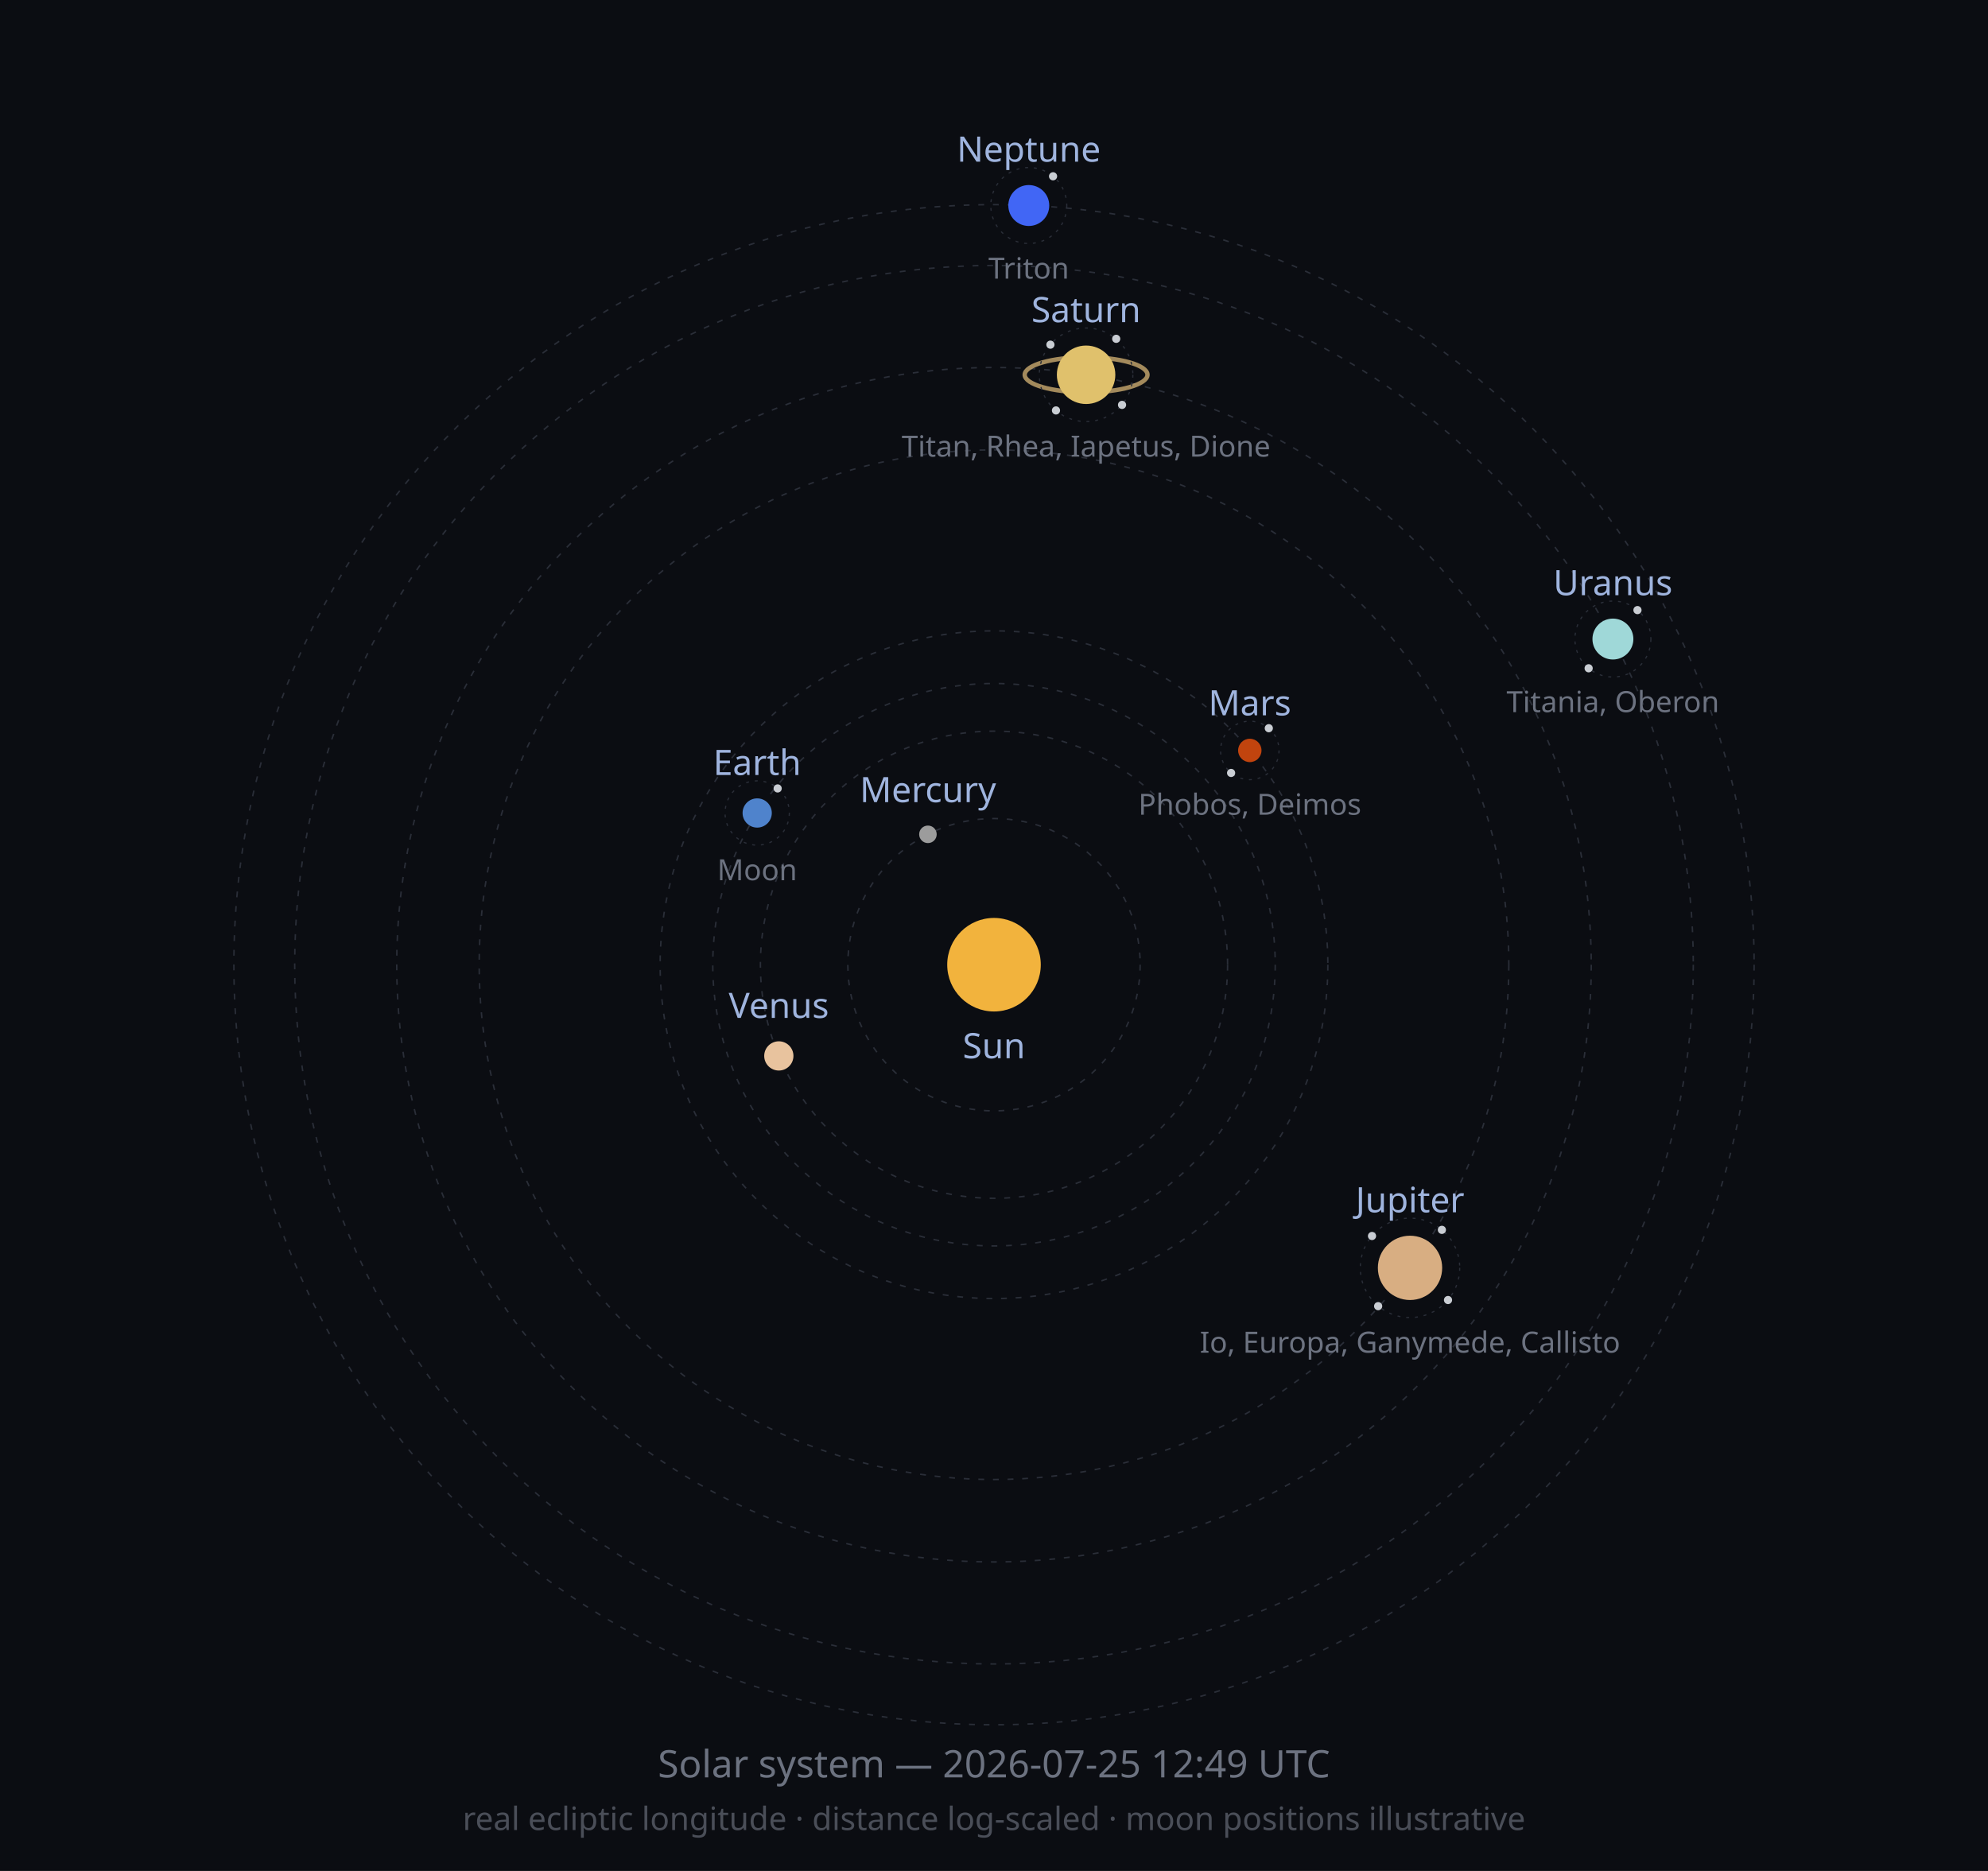
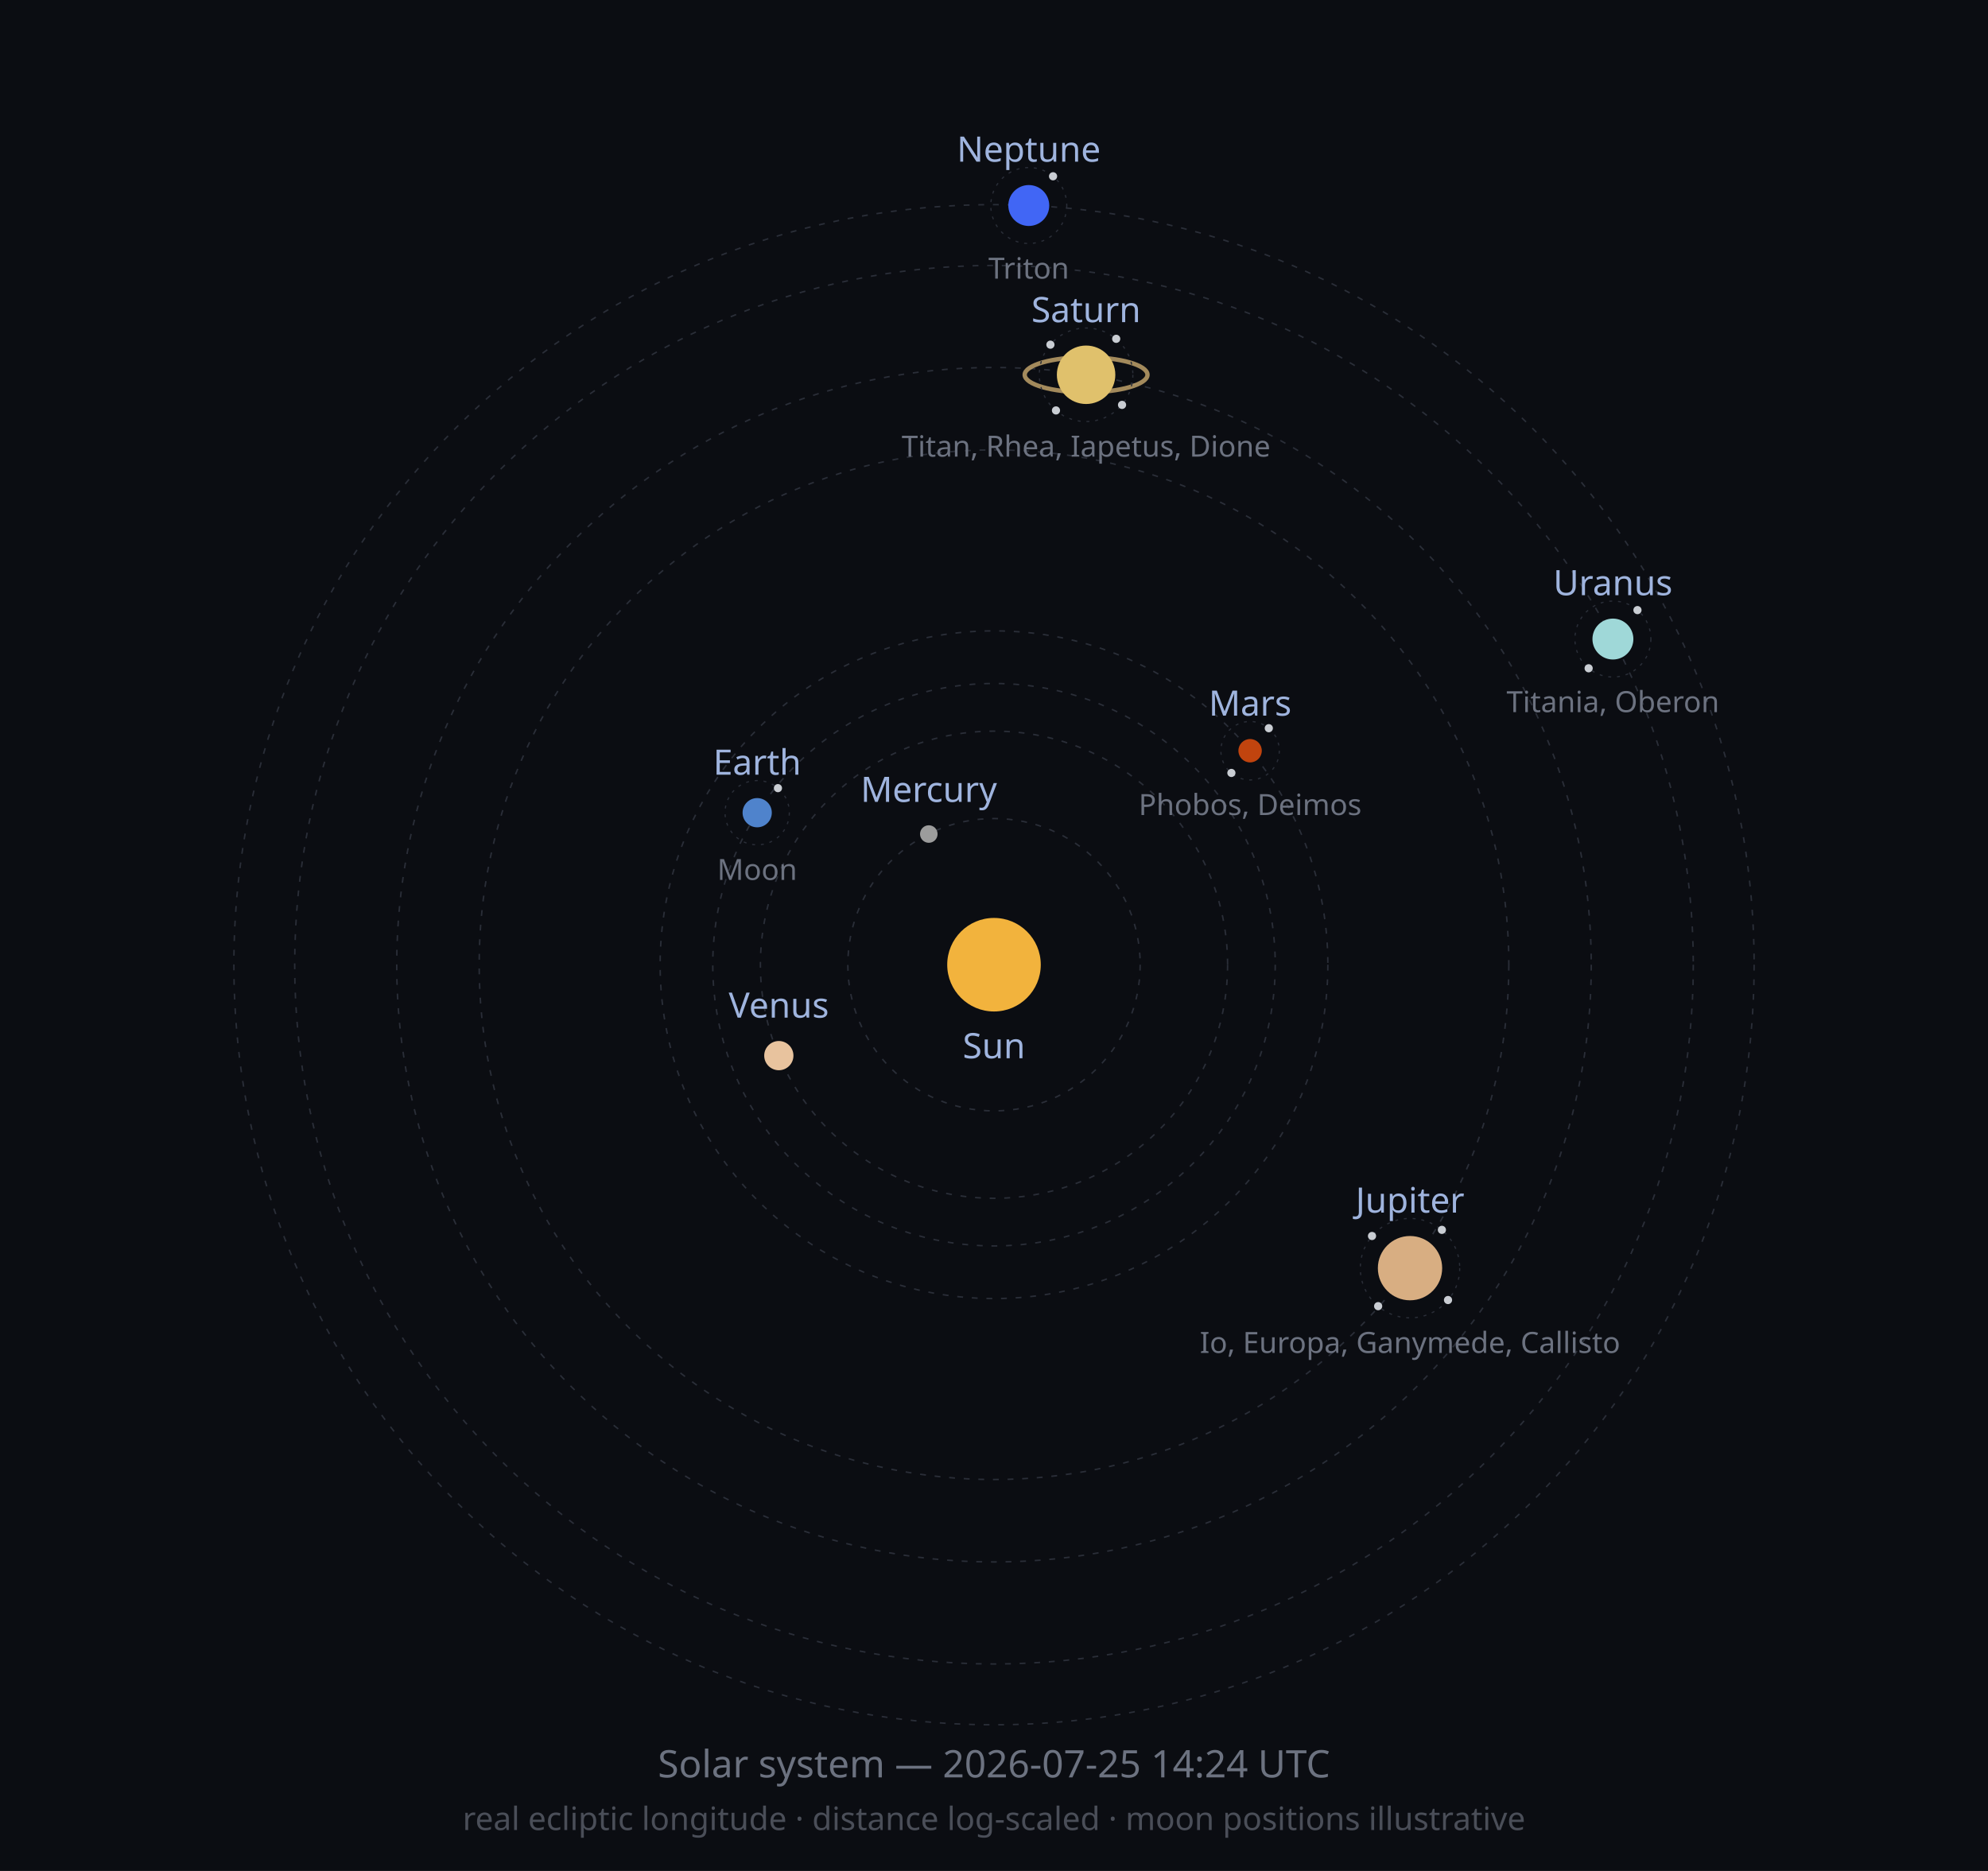
<svg xmlns="http://www.w3.org/2000/svg" width="680" height="640" viewBox="0 0 680 640" role="img">
  <defs>
    <marker id="arrow" viewBox="0 0 10 10" refX="8" refY="5" markerWidth="6" markerHeight="6" orient="auto-start-reverse">
      <path d="M2 1L8 5L2 9" fill="none" stroke="context-stroke" stroke-width="1.5" stroke-linecap="round" stroke-linejoin="round" />
    </marker>
  </defs>
  <style>
  .orbit { fill: none; stroke: #2A2E38; stroke-width: 0.5; stroke-dasharray: 2 3; }
  .moonorbit { fill: none; stroke: #2A2E38; stroke-width: 0.4; stroke-dasharray: 1 2; }
  .lbl { font-family: sans-serif; font-size: 12px; fill: #9FB4DE; }
  .moonlbl { font-family: sans-serif; font-size: 10px; fill: #6C7280; }
</style>
  <rect width="680" height="640" fill="#0B0D12" />
  <circle class="orbit" cx="340" cy="330" r="50.0" />
  <circle class="orbit" cx="340" cy="330" r="79.9" />
  <circle class="orbit" cx="340" cy="330" r="96.2" />
  <circle class="orbit" cx="340" cy="330" r="114.2" />
  <circle class="orbit" cx="340" cy="330" r="176.1" />
  <circle class="orbit" cx="340" cy="330" r="204.3" />
  <circle class="orbit" cx="340" cy="330" r="239.2" />
  <circle class="orbit" cx="340" cy="330" r="260.0" />
  <circle cx="340" cy="330" r="16" fill="#F2B33D" />
  <text class="lbl" x="340" y="362" text-anchor="middle">Sun</text>
-   <circle cx="317.4" cy="285.4" r="3" fill="#9C9C9C" />
-   <text class="lbl" x="317.4" y="274.4" text-anchor="middle">Mercury</text>
-   <circle cx="266.4" cy="361.2" r="5" fill="#E8C39E" />
-   <text class="lbl" x="266.4" y="348.2" text-anchor="middle">Venus</text>
-   <circle cx="259.0" cy="278.1" r="5" fill="#4F83CC" />
-   <circle class="moonorbit" cx="259.0" cy="278.1" r="11" />
-   <circle cx="266.0" cy="269.7" r="1.4" fill="#C9CDD3" />
-   <text class="moonlbl" x="259.0" y="301.1" text-anchor="middle">Moon</text>
-   <text class="lbl" x="259.0" y="265.1" text-anchor="middle">Earth</text>
-   <circle cx="427.5" cy="256.7" r="4" fill="#C1440E" />
-   <circle class="moonorbit" cx="427.5" cy="256.7" r="10" />
+   <circle cx="317.7" cy="285.3" r="3" fill="#9C9C9C" />
+   <text class="lbl" x="317.7" y="274.3" text-anchor="middle">Mercury</text>
+   <circle cx="266.4" cy="361.1" r="5" fill="#E8C39E" />
+   <text class="lbl" x="266.4" y="348.1" text-anchor="middle">Venus</text>
+   <circle cx="259.0" cy="278.0" r="5" fill="#4F83CC" />
+   <circle class="moonorbit" cx="259.0" cy="278.0" r="11" />
+   <circle cx="266.1" cy="269.6" r="1.4" fill="#C9CDD3" />
+   <text class="moonlbl" x="259.0" y="301.0" text-anchor="middle">Moon</text>
+   <text class="lbl" x="259.0" y="265.0" text-anchor="middle">Earth</text>
+   <circle cx="427.6" cy="256.8" r="4" fill="#C1440E" />
+   <circle class="moonorbit" cx="427.6" cy="256.8" r="10" />
  <circle cx="434.0" cy="249.1" r="1.4" fill="#C9CDD3" />
-   <circle cx="421.1" cy="264.4" r="1.4" fill="#C9CDD3" />
-   <text class="moonlbl" x="427.5" y="278.7" text-anchor="middle">Phobos, Deimos</text>
-   <text class="lbl" x="427.5" y="244.7" text-anchor="middle">Mars</text>
-   <circle cx="482.3" cy="433.7" r="11" fill="#D8AE82" />
-   <circle class="moonorbit" cx="482.3" cy="433.7" r="17" />
+   <circle cx="421.2" cy="264.4" r="1.4" fill="#C9CDD3" />
+   <text class="moonlbl" x="427.6" y="278.8" text-anchor="middle">Phobos, Deimos</text>
+   <text class="lbl" x="427.6" y="244.8" text-anchor="middle">Mars</text>
+   <circle cx="482.3" cy="433.8" r="11" fill="#D8AE82" />
+   <circle class="moonorbit" cx="482.3" cy="433.8" r="17" />
  <circle cx="493.2" cy="420.7" r="1.4" fill="#C9CDD3" />
  <circle cx="495.3" cy="444.7" r="1.4" fill="#C9CDD3" />
  <circle cx="471.4" cy="446.8" r="1.4" fill="#C9CDD3" />
  <circle cx="469.3" cy="422.8" r="1.4" fill="#C9CDD3" />
-   <text class="moonlbl" x="482.3" y="462.7" text-anchor="middle">Io, Europa, Ganymede, Callisto</text>
-   <text class="lbl" x="482.3" y="414.7" text-anchor="middle">Jupiter</text>
+   <text class="moonlbl" x="482.3" y="462.8" text-anchor="middle">Io, Europa, Ganymede, Callisto</text>
+   <text class="lbl" x="482.3" y="414.8" text-anchor="middle">Jupiter</text>
  <ellipse cx="371.5" cy="128.2" rx="21.0" ry="6.0" fill="none" stroke="#C9A96E" stroke-width="1.5" opacity="0.8" />
  <circle cx="371.5" cy="128.2" r="10" fill="#E0C16C" />
  <circle class="moonorbit" cx="371.5" cy="128.2" r="16" />
  <circle cx="381.8" cy="115.9" r="1.4" fill="#C9CDD3" />
  <circle cx="383.8" cy="138.5" r="1.4" fill="#C9CDD3" />
  <circle cx="361.2" cy="140.4" r="1.4" fill="#C9CDD3" />
  <circle cx="359.3" cy="117.9" r="1.4" fill="#C9CDD3" />
  <text class="moonlbl" x="371.5" y="156.2" text-anchor="middle">Titan, Rhea, Iapetus, Dione</text>
  <text class="lbl" x="371.5" y="110.2" text-anchor="middle">Saturn</text>
  <circle cx="551.7" cy="218.6" r="7" fill="#9FD8D8" />
  <circle class="moonorbit" cx="551.7" cy="218.6" r="13" />
  <circle cx="560.1" cy="208.7" r="1.4" fill="#C9CDD3" />
  <circle cx="543.4" cy="228.6" r="1.4" fill="#C9CDD3" />
  <text class="moonlbl" x="551.7" y="243.6" text-anchor="middle">Titania, Oberon</text>
  <text class="lbl" x="551.7" y="203.6" text-anchor="middle">Uranus</text>
  <circle cx="351.9" cy="70.3" r="7" fill="#4166F5" />
  <circle class="moonorbit" cx="351.9" cy="70.3" r="13" />
  <circle cx="360.2" cy="60.3" r="1.4" fill="#C9CDD3" />
  <text class="moonlbl" x="351.9" y="95.3" text-anchor="middle">Triton</text>
  <text class="lbl" x="351.9" y="55.3" text-anchor="middle">Neptune</text>
-   <text x="340" y="608" font-size="13" fill="#6C7280" text-anchor="middle" font-family="sans-serif">Solar system — 2026-07-25 12:49 UTC</text>
+   <text x="340" y="608" font-size="13" fill="#6C7280" text-anchor="middle" font-family="sans-serif">Solar system — 2026-07-25 14:24 UTC</text>
  <text x="340" y="626" font-size="11" fill="#4A4E58" text-anchor="middle" font-family="sans-serif">real ecliptic longitude · distance log-scaled · moon positions illustrative</text>
</svg>
